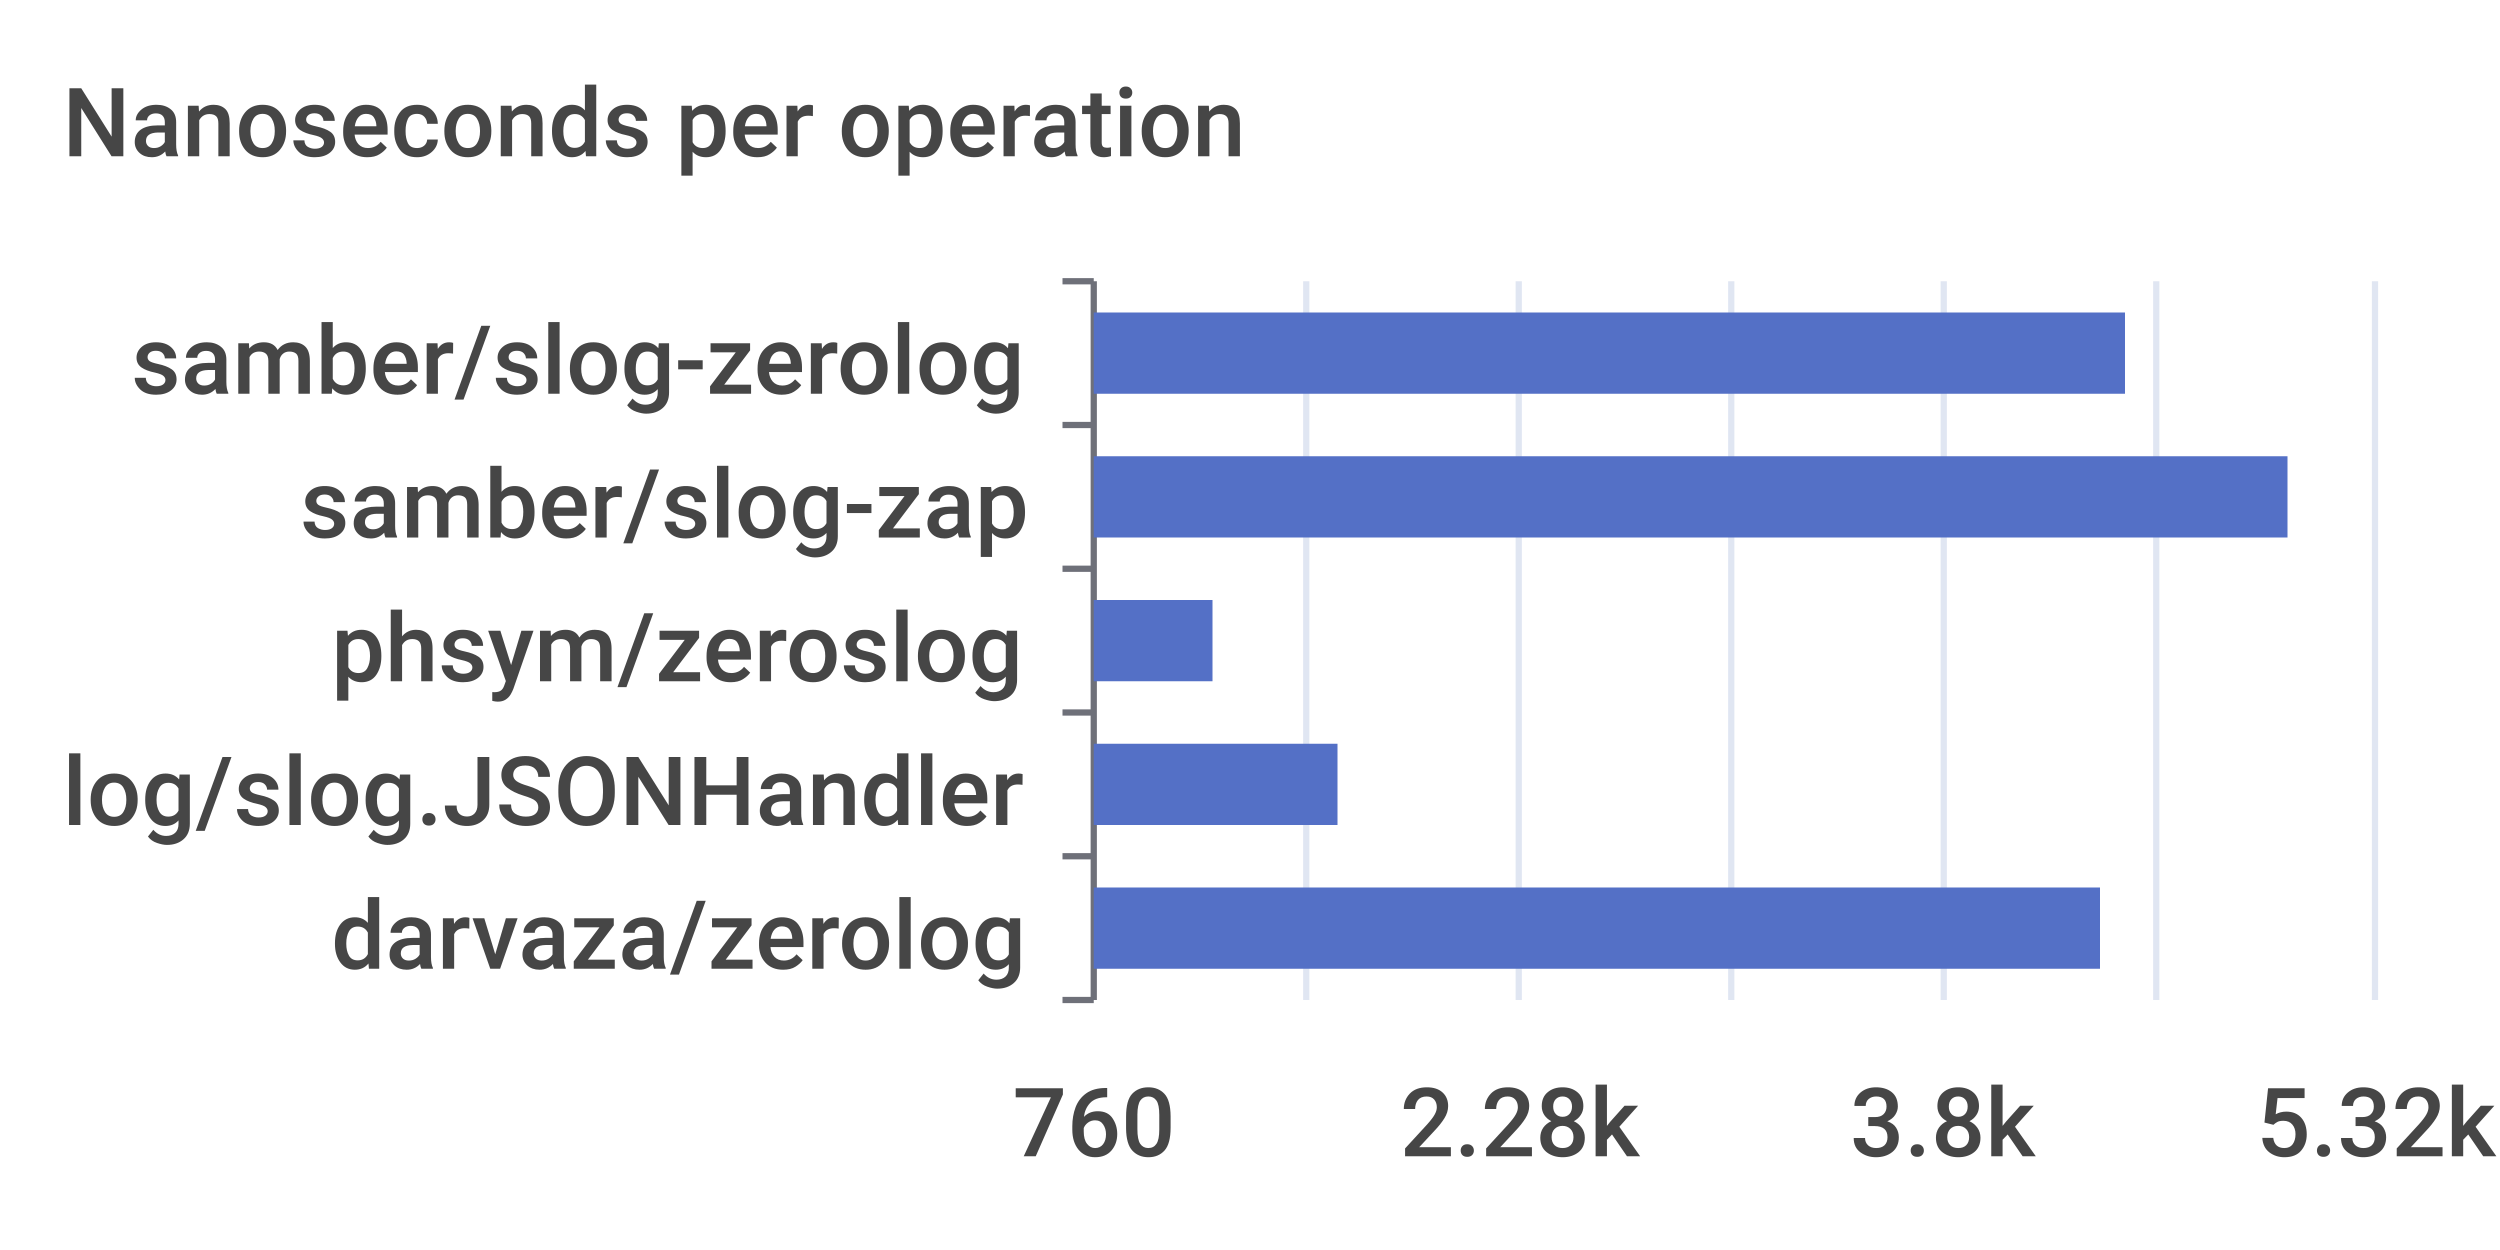
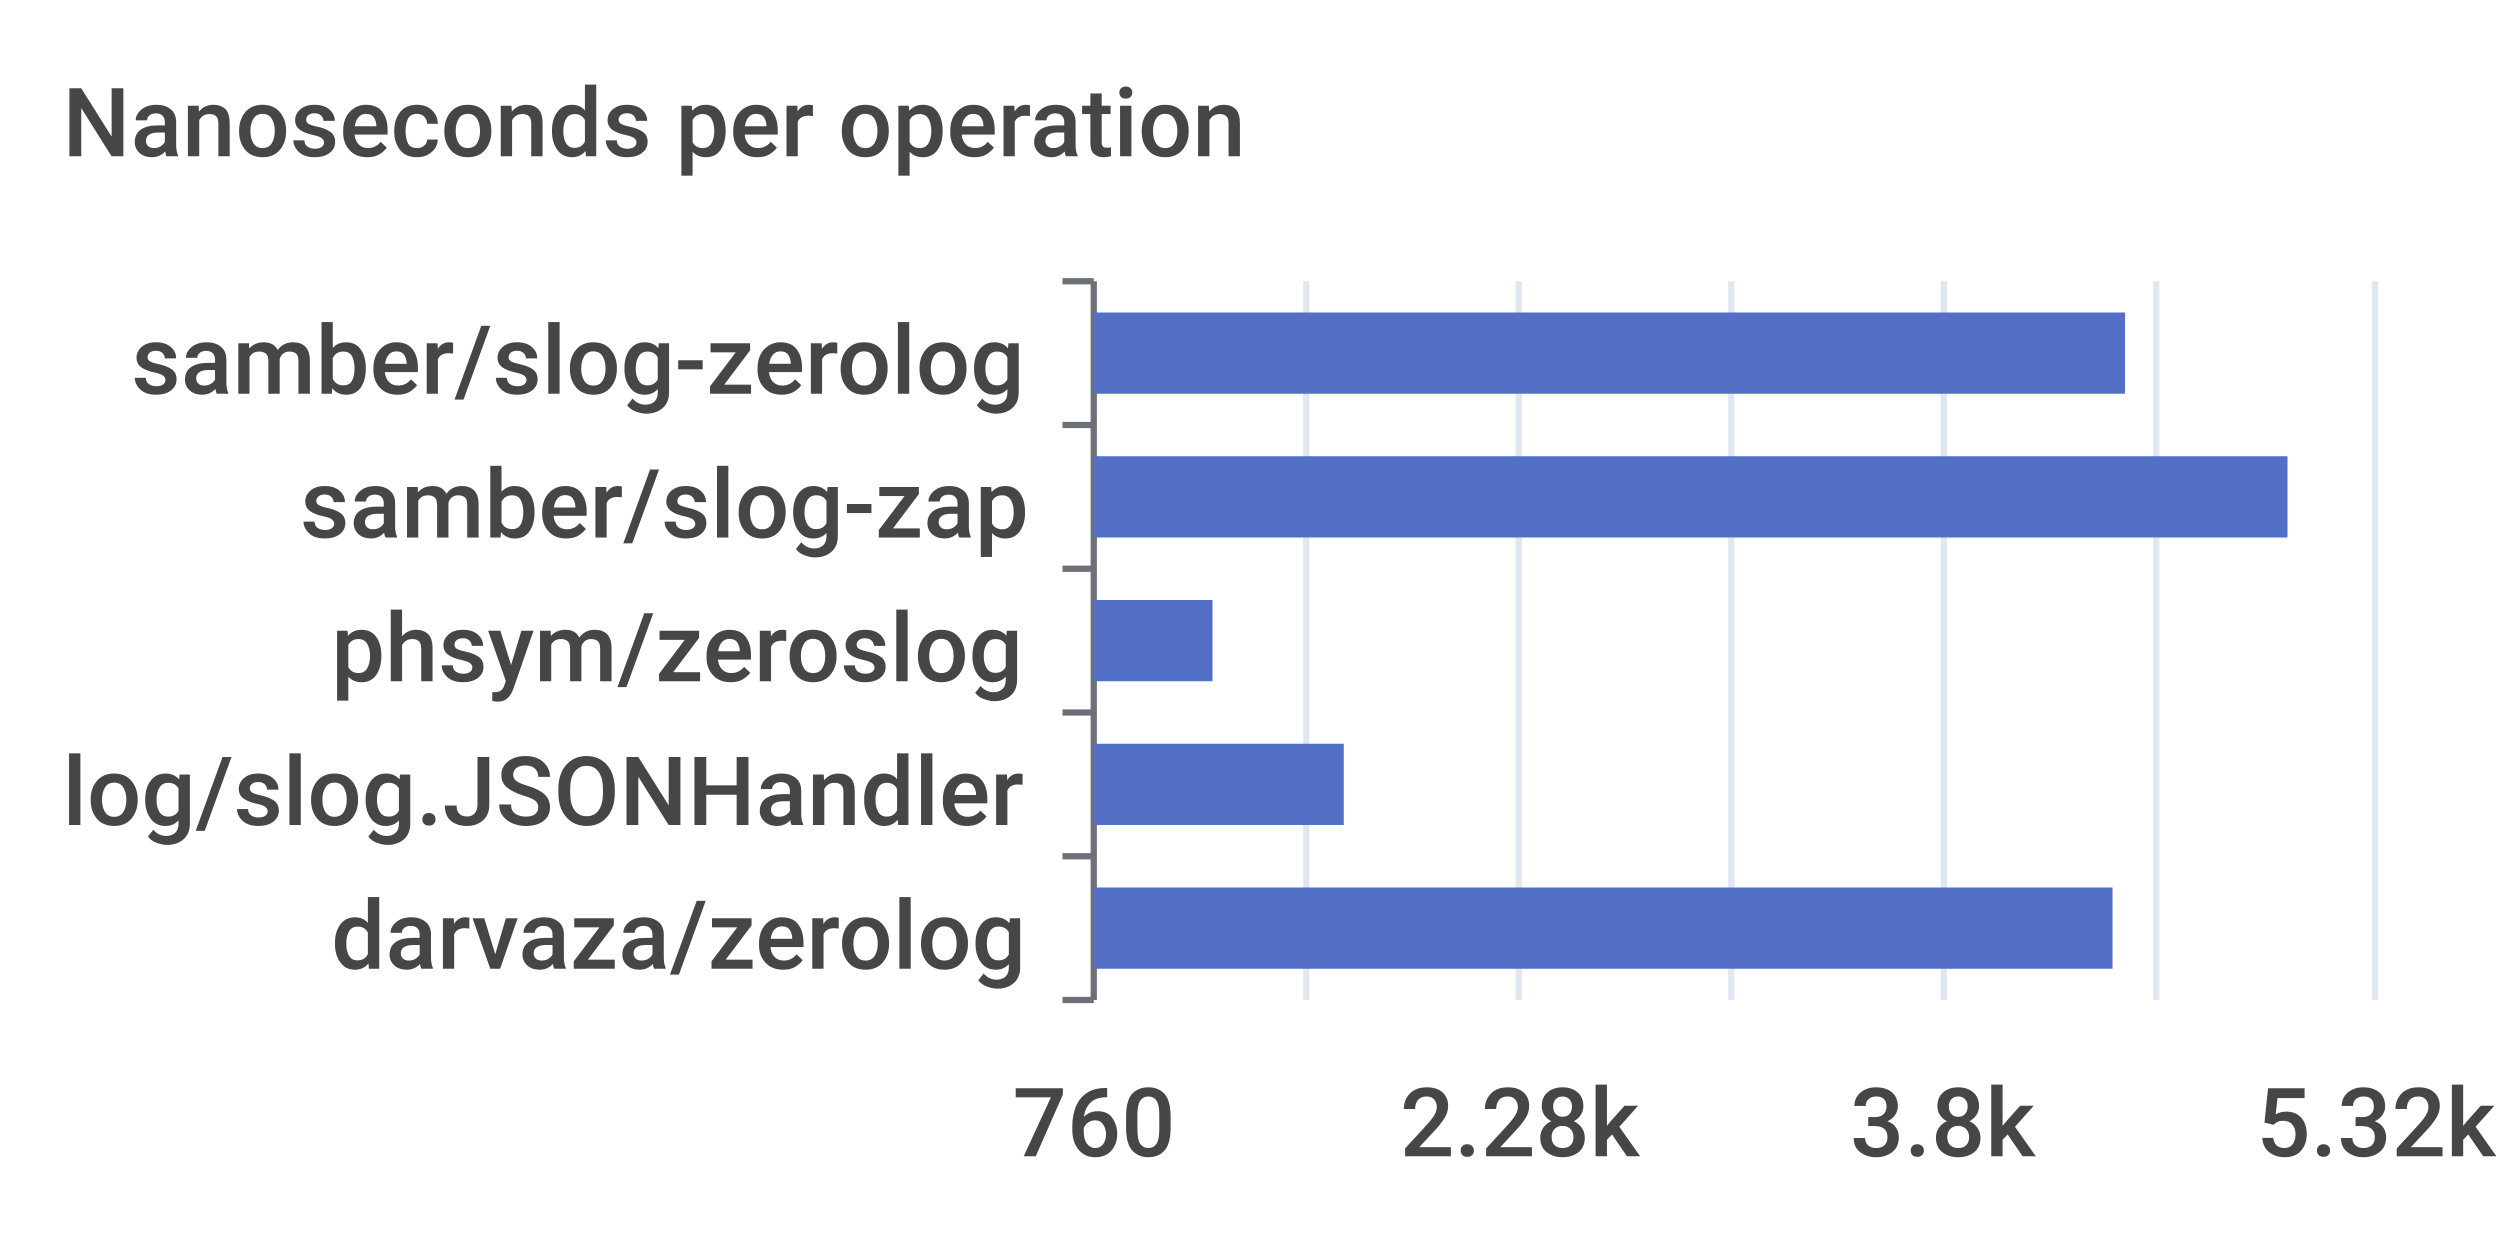
<svg xmlns="http://www.w3.org/2000/svg" width="400" height="200">\n<path d="M 0 0 L 400 0 L 400 200 L 0 200 L 0 0" style="stroke-width:0;stroke:none;fill:rgba(255,255,255,1.0)" />
  <text x="10" y="25" style="stroke-width:0;stroke:none;fill:rgba(70,70,70,1.0);font-size:15.3px;font-family:'Roboto Medium',sans-serif">Nanoseconds per operation</text>
  <path d="M 170 45 L 175 45" style="stroke-width:1;stroke:rgba(110,112,121,1.0);fill:none" />
  <path d="M 170 68 L 175 68" style="stroke-width:1;stroke:rgba(110,112,121,1.0);fill:none" />
  <path d="M 170 91 L 175 91" style="stroke-width:1;stroke:rgba(110,112,121,1.0);fill:none" />
  <path d="M 170 114 L 175 114" style="stroke-width:1;stroke:rgba(110,112,121,1.0);fill:none" />
  <path d="M 170 137 L 175 137" style="stroke-width:1;stroke:rgba(110,112,121,1.0);fill:none" />
  <path d="M 170 160 L 175 160" style="stroke-width:1;stroke:rgba(110,112,121,1.0);fill:none" />
  <path d="M 175 45 L 175 160" style="stroke-width:1;stroke:rgba(110,112,121,1.0);fill:none" />
  <text x="21" y="63" style="stroke-width:0;stroke:none;fill:rgba(70,70,70,1.0);font-size:15.3px;font-family:'Roboto Medium',sans-serif">samber/slog-zerolog</text>
  <text x="48" y="86" style="stroke-width:0;stroke:none;fill:rgba(70,70,70,1.0);font-size:15.3px;font-family:'Roboto Medium',sans-serif">samber/slog-zap</text>
  <text x="53" y="109" style="stroke-width:0;stroke:none;fill:rgba(70,70,70,1.0);font-size:15.3px;font-family:'Roboto Medium',sans-serif">phsym/zeroslog</text>
  <text x="10" y="132" style="stroke-width:0;stroke:none;fill:rgba(70,70,70,1.0);font-size:15.3px;font-family:'Roboto Medium',sans-serif">log/slog.JSONHandler</text>
  <text x="53" y="155" style="stroke-width:0;stroke:none;fill:rgba(70,70,70,1.0);font-size:15.3px;font-family:'Roboto Medium',sans-serif">darvaza/zerolog</text>
  <text x="162" y="185" style="stroke-width:0;stroke:none;fill:rgba(70,70,70,1.0);font-size:15.3px;font-family:'Roboto Medium',sans-serif">760</text>
  <text x="224" y="185" style="stroke-width:0;stroke:none;fill:rgba(70,70,70,1.0);font-size:15.3px;font-family:'Roboto Medium',sans-serif">2.28k</text>
  <text x="296" y="185" style="stroke-width:0;stroke:none;fill:rgba(70,70,70,1.0);font-size:15.3px;font-family:'Roboto Medium',sans-serif">3.8k</text>
  <text x="361" y="185" style="stroke-width:0;stroke:none;fill:rgba(70,70,70,1.0);font-size:15.3px;font-family:'Roboto Medium',sans-serif">5.32k</text>
  <path d="M 209 45 L 209 160" style="stroke-width:1;stroke:rgba(224,230,242,1.0);fill:none" />
  <path d="M 243 45 L 243 160" style="stroke-width:1;stroke:rgba(224,230,242,1.0);fill:none" />
  <path d="M 277 45 L 277 160" style="stroke-width:1;stroke:rgba(224,230,242,1.0);fill:none" />
  <path d="M 311 45 L 311 160" style="stroke-width:1;stroke:rgba(224,230,242,1.0);fill:none" />
  <path d="M 345 45 L 345 160" style="stroke-width:1;stroke:rgba(224,230,242,1.0);fill:none" />
  <path d="M 380 45 L 380 160" style="stroke-width:1;stroke:rgba(224,230,242,1.0);fill:none" />
-   <path d="M 175 142 L 336 142 L 336 155 L 175 155 L 175 142" style="stroke-width:0;stroke:none;fill:rgba(84,112,198,1.0)" />
-   <path d="M 175 119 L 214 119 L 214 132 L 175 132 L 175 119" style="stroke-width:0;stroke:none;fill:rgba(84,112,198,1.0)" />
+   <path d="M 175 142 L 338 142 L 338 155 L 175 155 L 175 142" style="stroke-width:0;stroke:none;fill:rgba(84,112,198,1.0)" />
+   <path d="M 175 119 L 215 119 L 215 132 L 175 132 L 175 119" style="stroke-width:0;stroke:none;fill:rgba(84,112,198,1.0)" />
  <path d="M 175 96 L 194 96 L 194 109 L 175 109 L 175 96" style="stroke-width:0;stroke:none;fill:rgba(84,112,198,1.0)" />
  <path d="M 175 73 L 366 73 L 366 86 L 175 86 L 175 73" style="stroke-width:0;stroke:none;fill:rgba(84,112,198,1.0)" />
  <path d="M 175 50 L 340 50 L 340 63 L 175 63 L 175 50" style="stroke-width:0;stroke:none;fill:rgba(84,112,198,1.0)" />
</svg>
